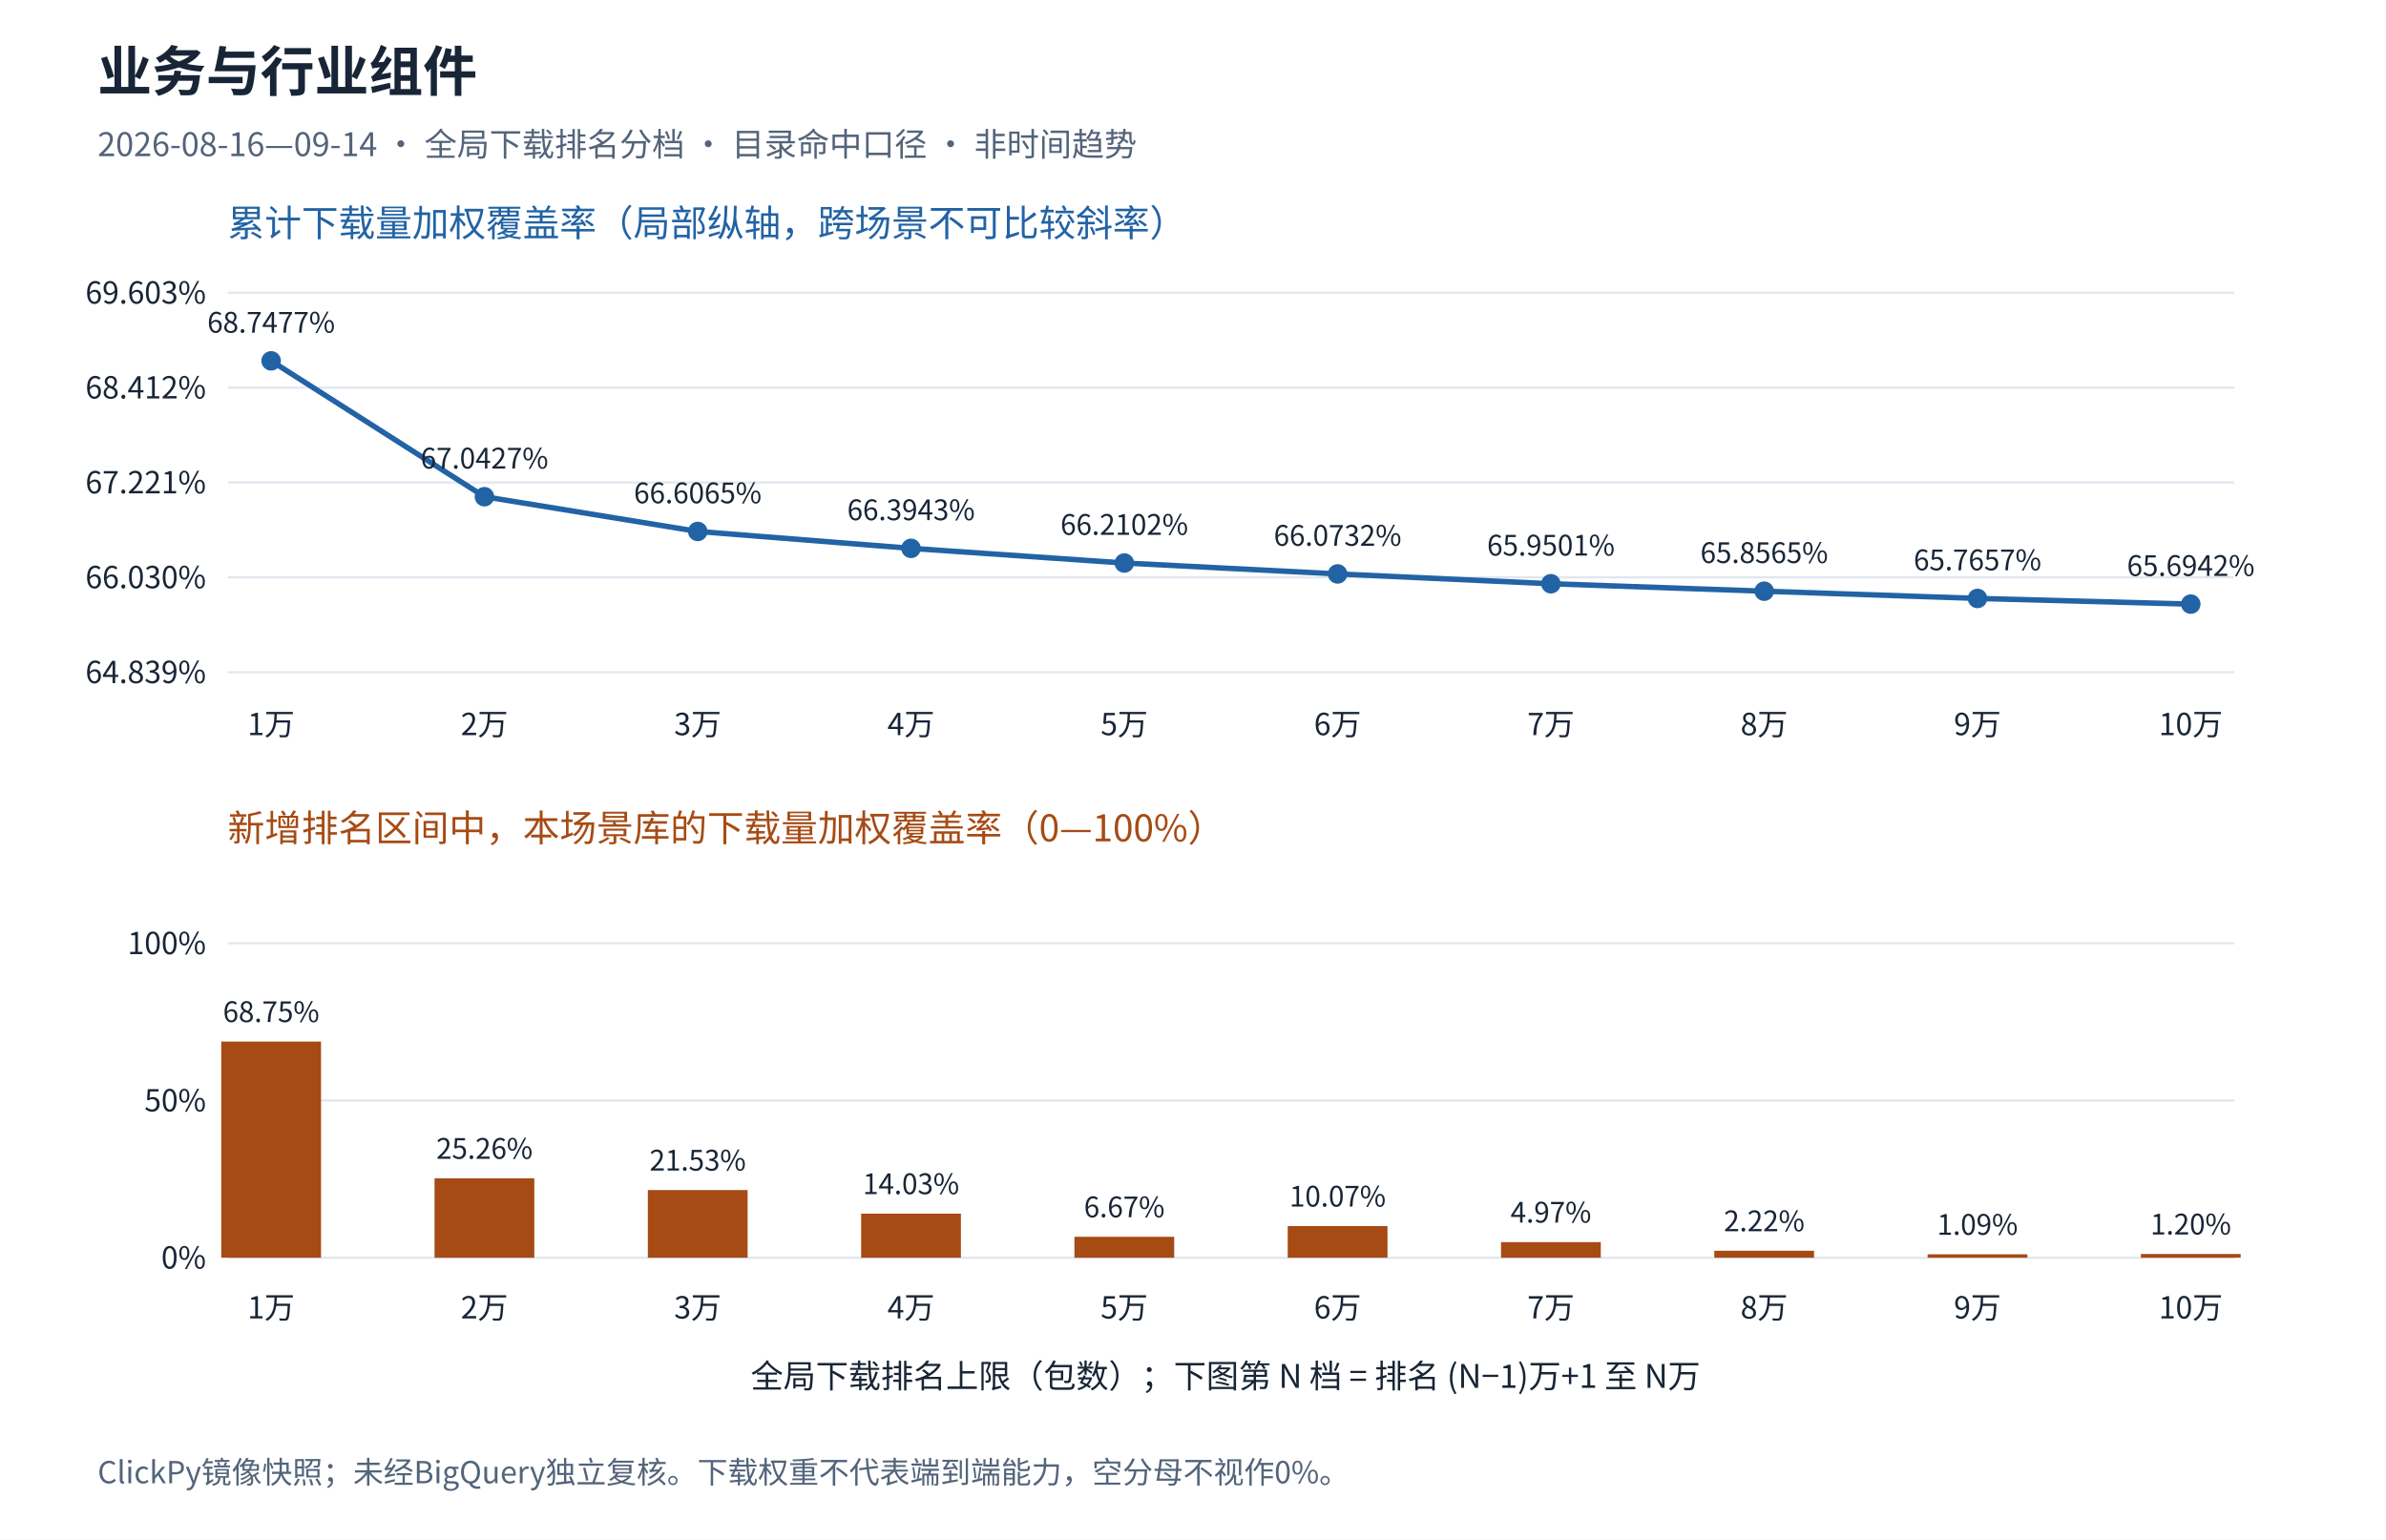
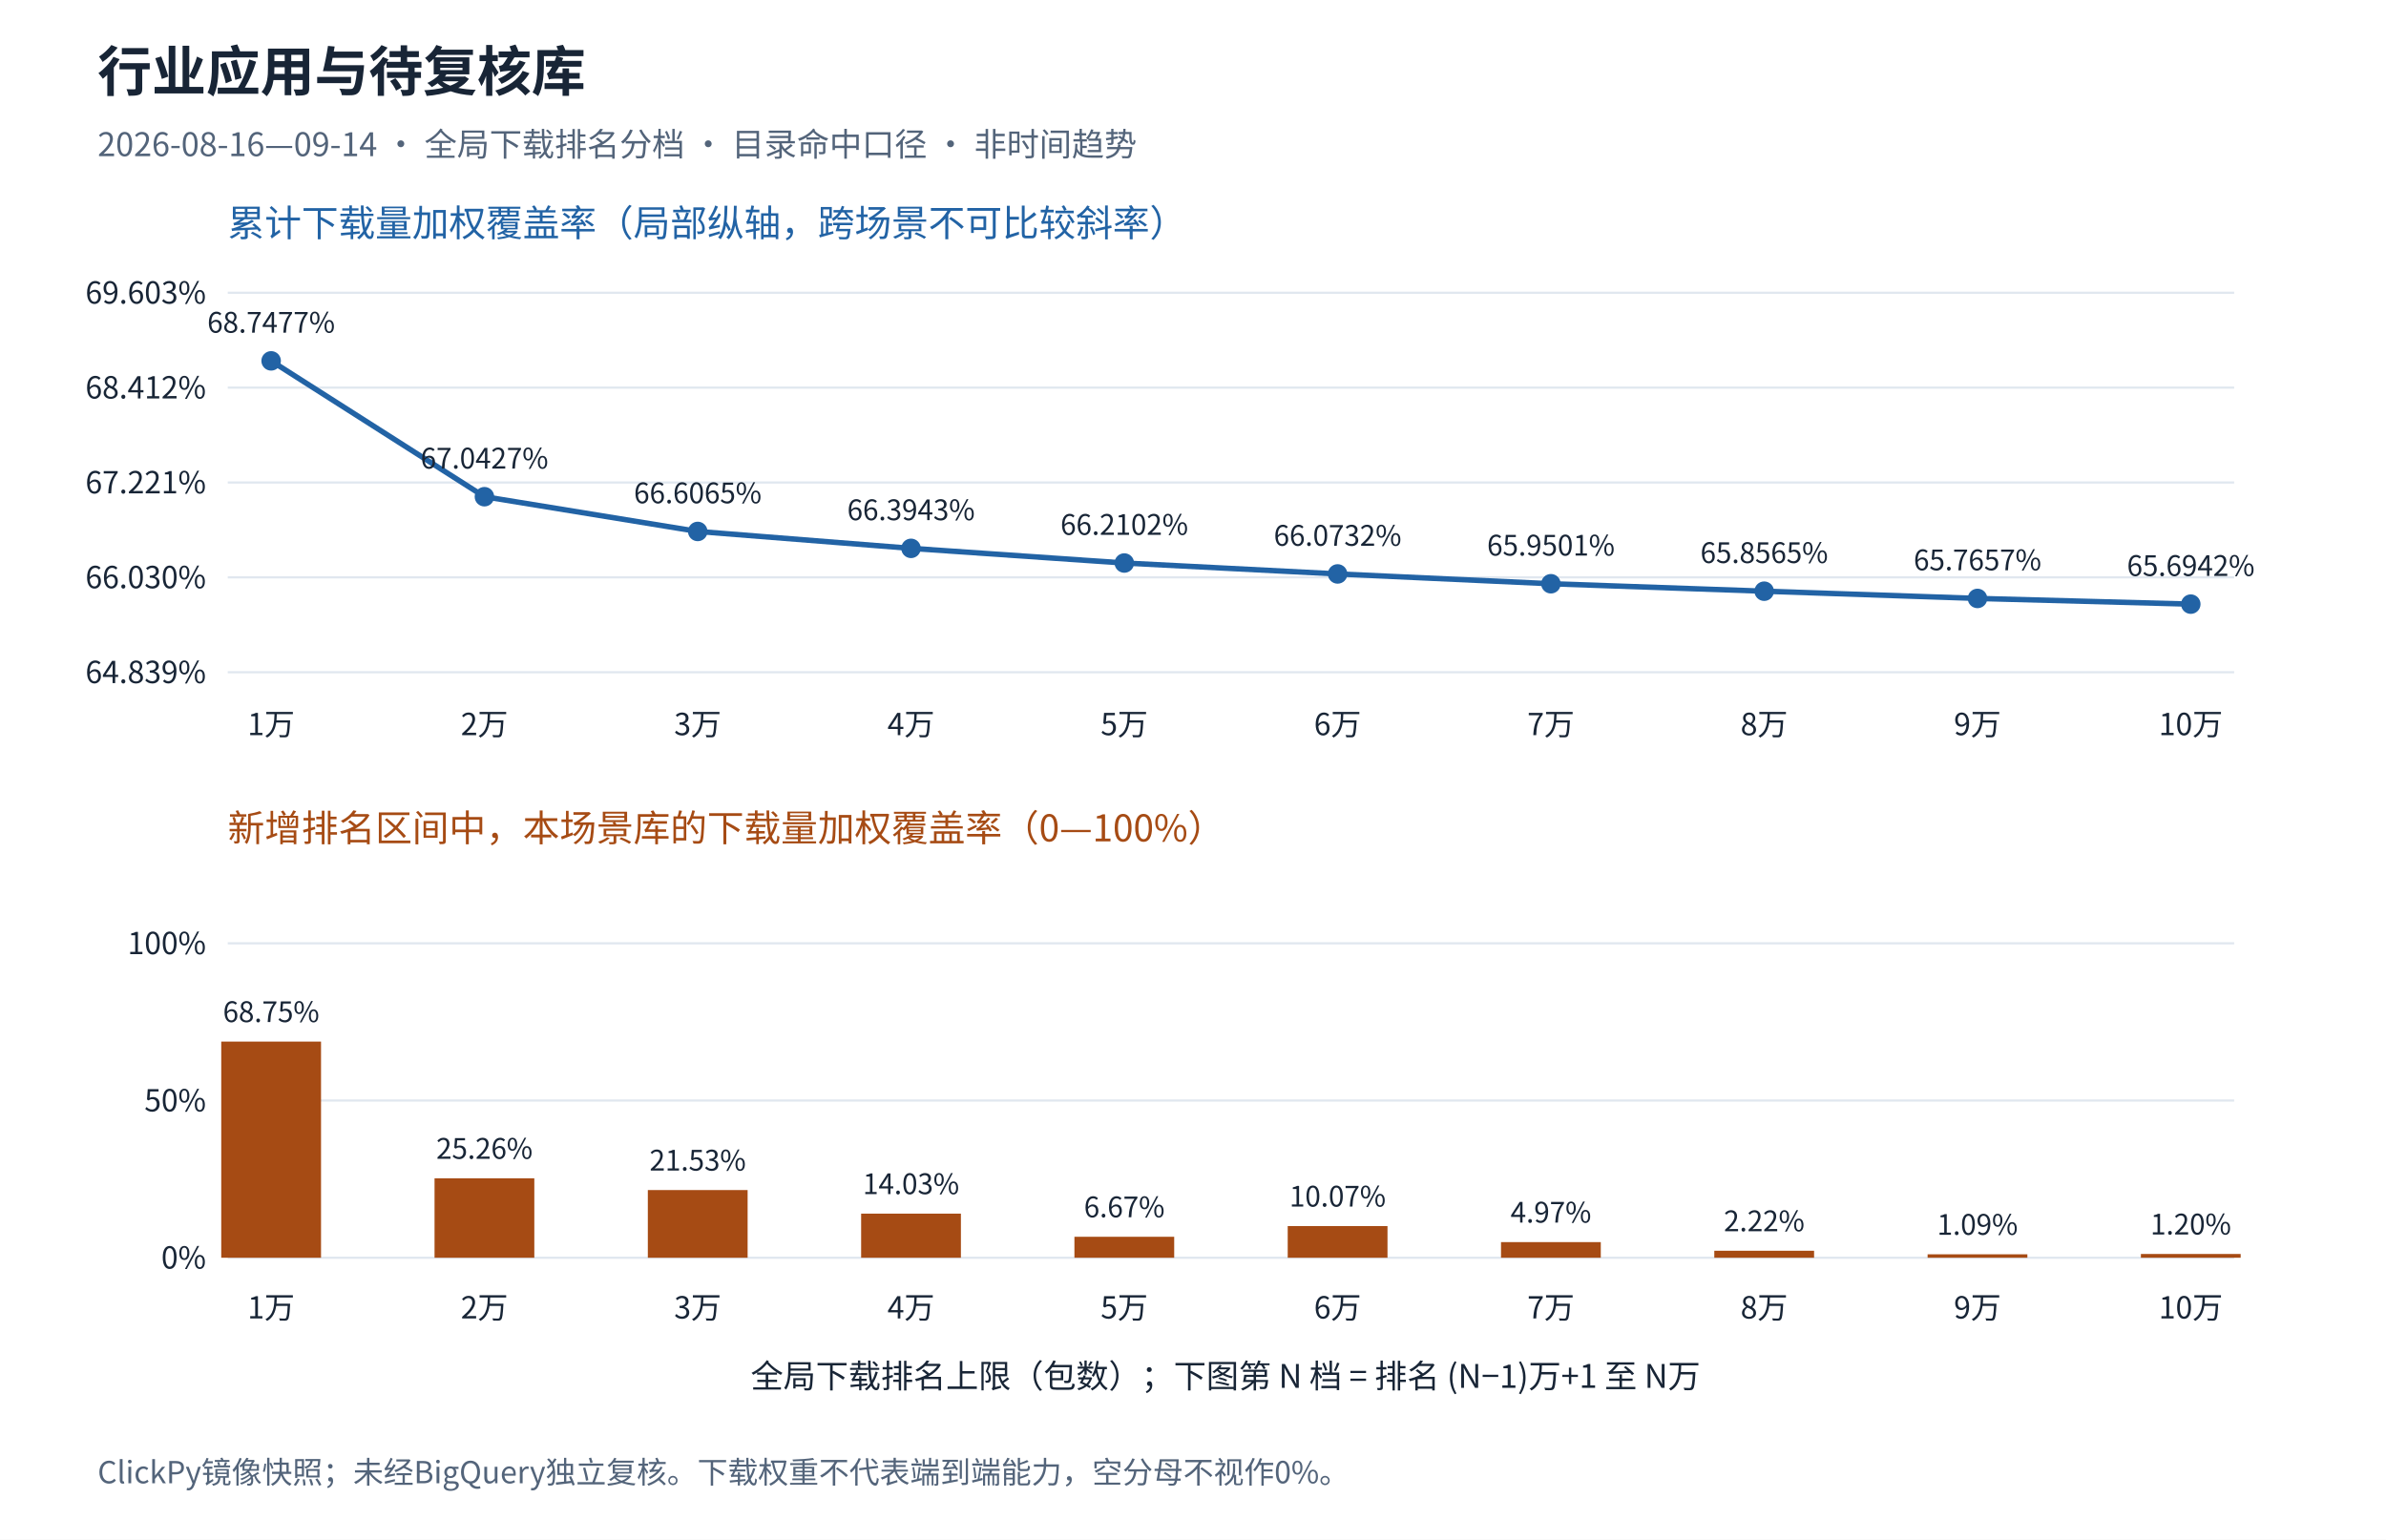
<svg xmlns="http://www.w3.org/2000/svg" width="1100" height="710" viewBox="0 0 1100 710" role="img" aria-labelledby="title desc">
  <rect width="1100" height="710" fill="white" />
  <g font-family="Microsoft YaHei, Noto Sans CJK SC, sans-serif" fill="#182536">
-     <text x="45" y="42" font-size="25" font-weight="700">业务与行业组件</text>
+     <text x="45" y="42" font-size="25" font-weight="700">行业应用与待复核库</text>
    <text x="45" y="72" font-size="15" fill="#53647a">2026-08-16—09-14 · 全局下载排名分档 · 目录命中口径 · 非时间趋势</text>
    <text x="105" y="109" font-size="17" fill="#2263a5">累计下载量加权覆盖率（局部纵轴，跨场景不可比较斜率）</text>
    <path d="M105,310H1030" stroke="#e0e7ef" />
    <text x="95" y="315" text-anchor="end" font-size="14">64.839%</text>
    <path d="M105,266.25H1030" stroke="#e0e7ef" />
    <text x="95" y="271.25" text-anchor="end" font-size="14">66.030%</text>
    <path d="M105,222.5H1030" stroke="#e0e7ef" />
    <text x="95" y="227.5" text-anchor="end" font-size="14">67.221%</text>
    <path d="M105,178.75H1030" stroke="#e0e7ef" />
    <text x="95" y="183.75" text-anchor="end" font-size="14">68.412%</text>
    <path d="M105,135H1030" stroke="#e0e7ef" />
    <text x="95" y="140" text-anchor="end" font-size="14">69.603%</text>
    <polyline points="125,166.41 223.333,229.051 321.667,245.074 420,252.871 518.333,259.634 616.667,264.668 715,269.19 813.333,272.626 911.667,275.964 1010,278.59" fill="none" stroke="#2263a5" stroke-width="2.5" />
    <circle cx="125" cy="166.41" r="4.5" fill="#2263a5" />
    <text x="125" y="153.41" text-anchor="middle" font-size="13">68.7477%</text>
    <circle cx="223.333" cy="229.051" r="4.5" fill="#2263a5" />
    <text x="223.333" y="216.051" text-anchor="middle" font-size="13">67.0427%</text>
    <circle cx="321.667" cy="245.074" r="4.5" fill="#2263a5" />
    <text x="321.667" y="232.074" text-anchor="middle" font-size="13">66.6065%</text>
    <circle cx="420" cy="252.871" r="4.5" fill="#2263a5" />
    <text x="420" y="239.871" text-anchor="middle" font-size="13">66.3943%</text>
    <circle cx="518.333" cy="259.634" r="4.5" fill="#2263a5" />
    <text x="518.333" y="246.634" text-anchor="middle" font-size="13">66.2102%</text>
    <circle cx="616.667" cy="264.668" r="4.5" fill="#2263a5" />
    <text x="616.667" y="251.668" text-anchor="middle" font-size="13">66.0732%</text>
    <circle cx="715" cy="269.19" r="4.5" fill="#2263a5" />
    <text x="715" y="256.19" text-anchor="middle" font-size="13">65.9501%</text>
    <circle cx="813.333" cy="272.626" r="4.5" fill="#2263a5" />
    <text x="813.333" y="259.626" text-anchor="middle" font-size="13">65.8565%</text>
    <circle cx="911.667" cy="275.964" r="4.5" fill="#2263a5" />
    <text x="911.667" y="262.964" text-anchor="middle" font-size="13">65.7657%</text>
    <circle cx="1010" cy="278.59" r="4.5" fill="#2263a5" />
    <text x="1010" y="265.59" text-anchor="middle" font-size="13">65.6942%</text>
    <text x="105" y="388" font-size="17" fill="#a64b14">新增排名区间中，本场景库的下载量加权覆盖率（0—100%）</text>
    <path d="M105,580H1030" stroke="#e0e7ef" />
    <text x="95" y="585" text-anchor="end" font-size="14">0%</text>
    <path d="M105,507.5H1030" stroke="#e0e7ef" />
    <text x="95" y="512.5" text-anchor="end" font-size="14">50%</text>
    <path d="M105,435H1030" stroke="#e0e7ef" />
    <text x="95" y="440" text-anchor="end" font-size="14">100%</text>
    <rect x="102" y="480.316" width="46" height="99.684" fill="#a64b14" />
    <text x="125" y="471.316" text-anchor="middle" font-size="13">68.75%</text>
    <text x="125" y="608" text-anchor="middle" font-size="14">1万</text>
    <text x="125" y="339" text-anchor="middle" font-size="14">1万</text>
    <rect x="200.333" y="543.371" width="46" height="36.629" fill="#a64b14" />
    <text x="223.333" y="534.371" text-anchor="middle" font-size="13">25.26%</text>
    <text x="223.333" y="608" text-anchor="middle" font-size="14">2万</text>
    <text x="223.333" y="339" text-anchor="middle" font-size="14">2万</text>
    <rect x="298.667" y="548.786" width="46" height="31.214" fill="#a64b14" />
    <text x="321.667" y="539.786" text-anchor="middle" font-size="13">21.53%</text>
    <text x="321.667" y="608" text-anchor="middle" font-size="14">3万</text>
    <text x="321.667" y="339" text-anchor="middle" font-size="14">3万</text>
    <rect x="397" y="559.656" width="46" height="20.344" fill="#a64b14" />
    <text x="420" y="550.656" text-anchor="middle" font-size="13">14.03%</text>
    <text x="420" y="608" text-anchor="middle" font-size="14">4万</text>
    <text x="420" y="339" text-anchor="middle" font-size="14">4万</text>
    <rect x="495.333" y="570.331" width="46" height="9.669" fill="#a64b14" />
    <text x="518.333" y="561.331" text-anchor="middle" font-size="13">6.67%</text>
    <text x="518.333" y="608" text-anchor="middle" font-size="14">5万</text>
    <text x="518.333" y="339" text-anchor="middle" font-size="14">5万</text>
    <rect x="593.667" y="565.396" width="46" height="14.604" fill="#a64b14" />
    <text x="616.667" y="556.396" text-anchor="middle" font-size="13">10.07%</text>
    <text x="616.667" y="608" text-anchor="middle" font-size="14">6万</text>
    <text x="616.667" y="339" text-anchor="middle" font-size="14">6万</text>
    <rect x="692" y="572.79" width="46" height="7.21" fill="#a64b14" />
    <text x="715" y="563.79" text-anchor="middle" font-size="13">4.97%</text>
    <text x="715" y="608" text-anchor="middle" font-size="14">7万</text>
    <text x="715" y="339" text-anchor="middle" font-size="14">7万</text>
    <rect x="790.333" y="576.774" width="46" height="3.226" fill="#a64b14" />
    <text x="813.333" y="567.774" text-anchor="middle" font-size="13">2.22%</text>
    <text x="813.333" y="608" text-anchor="middle" font-size="14">8万</text>
    <text x="813.333" y="339" text-anchor="middle" font-size="14">8万</text>
    <rect x="888.667" y="578.413" width="46" height="1.587" fill="#a64b14" />
    <text x="911.667" y="569.413" text-anchor="middle" font-size="13">1.09%</text>
    <text x="911.667" y="608" text-anchor="middle" font-size="14">9万</text>
    <text x="911.667" y="339" text-anchor="middle" font-size="14">9万</text>
    <rect x="987" y="578.265" width="46" height="1.735" fill="#a64b14" />
    <text x="1010" y="569.265" text-anchor="middle" font-size="13">1.20%</text>
    <text x="1010" y="608" text-anchor="middle" font-size="14">10万</text>
    <text x="1010" y="339" text-anchor="middle" font-size="14">10万</text>
    <text x="565" y="640" text-anchor="middle" font-size="15">全局下载排名上限（包数）；下图第 N 档 = 排名 (N−1)万+1 至 N万</text>
    <text x="45" y="684" font-size="14" fill="#53647a">ClickPy镜像快照；未经BigQuery独立复核。下载权重不代表端到端能力，空分母不视作0%。</text>
  </g>
</svg>
